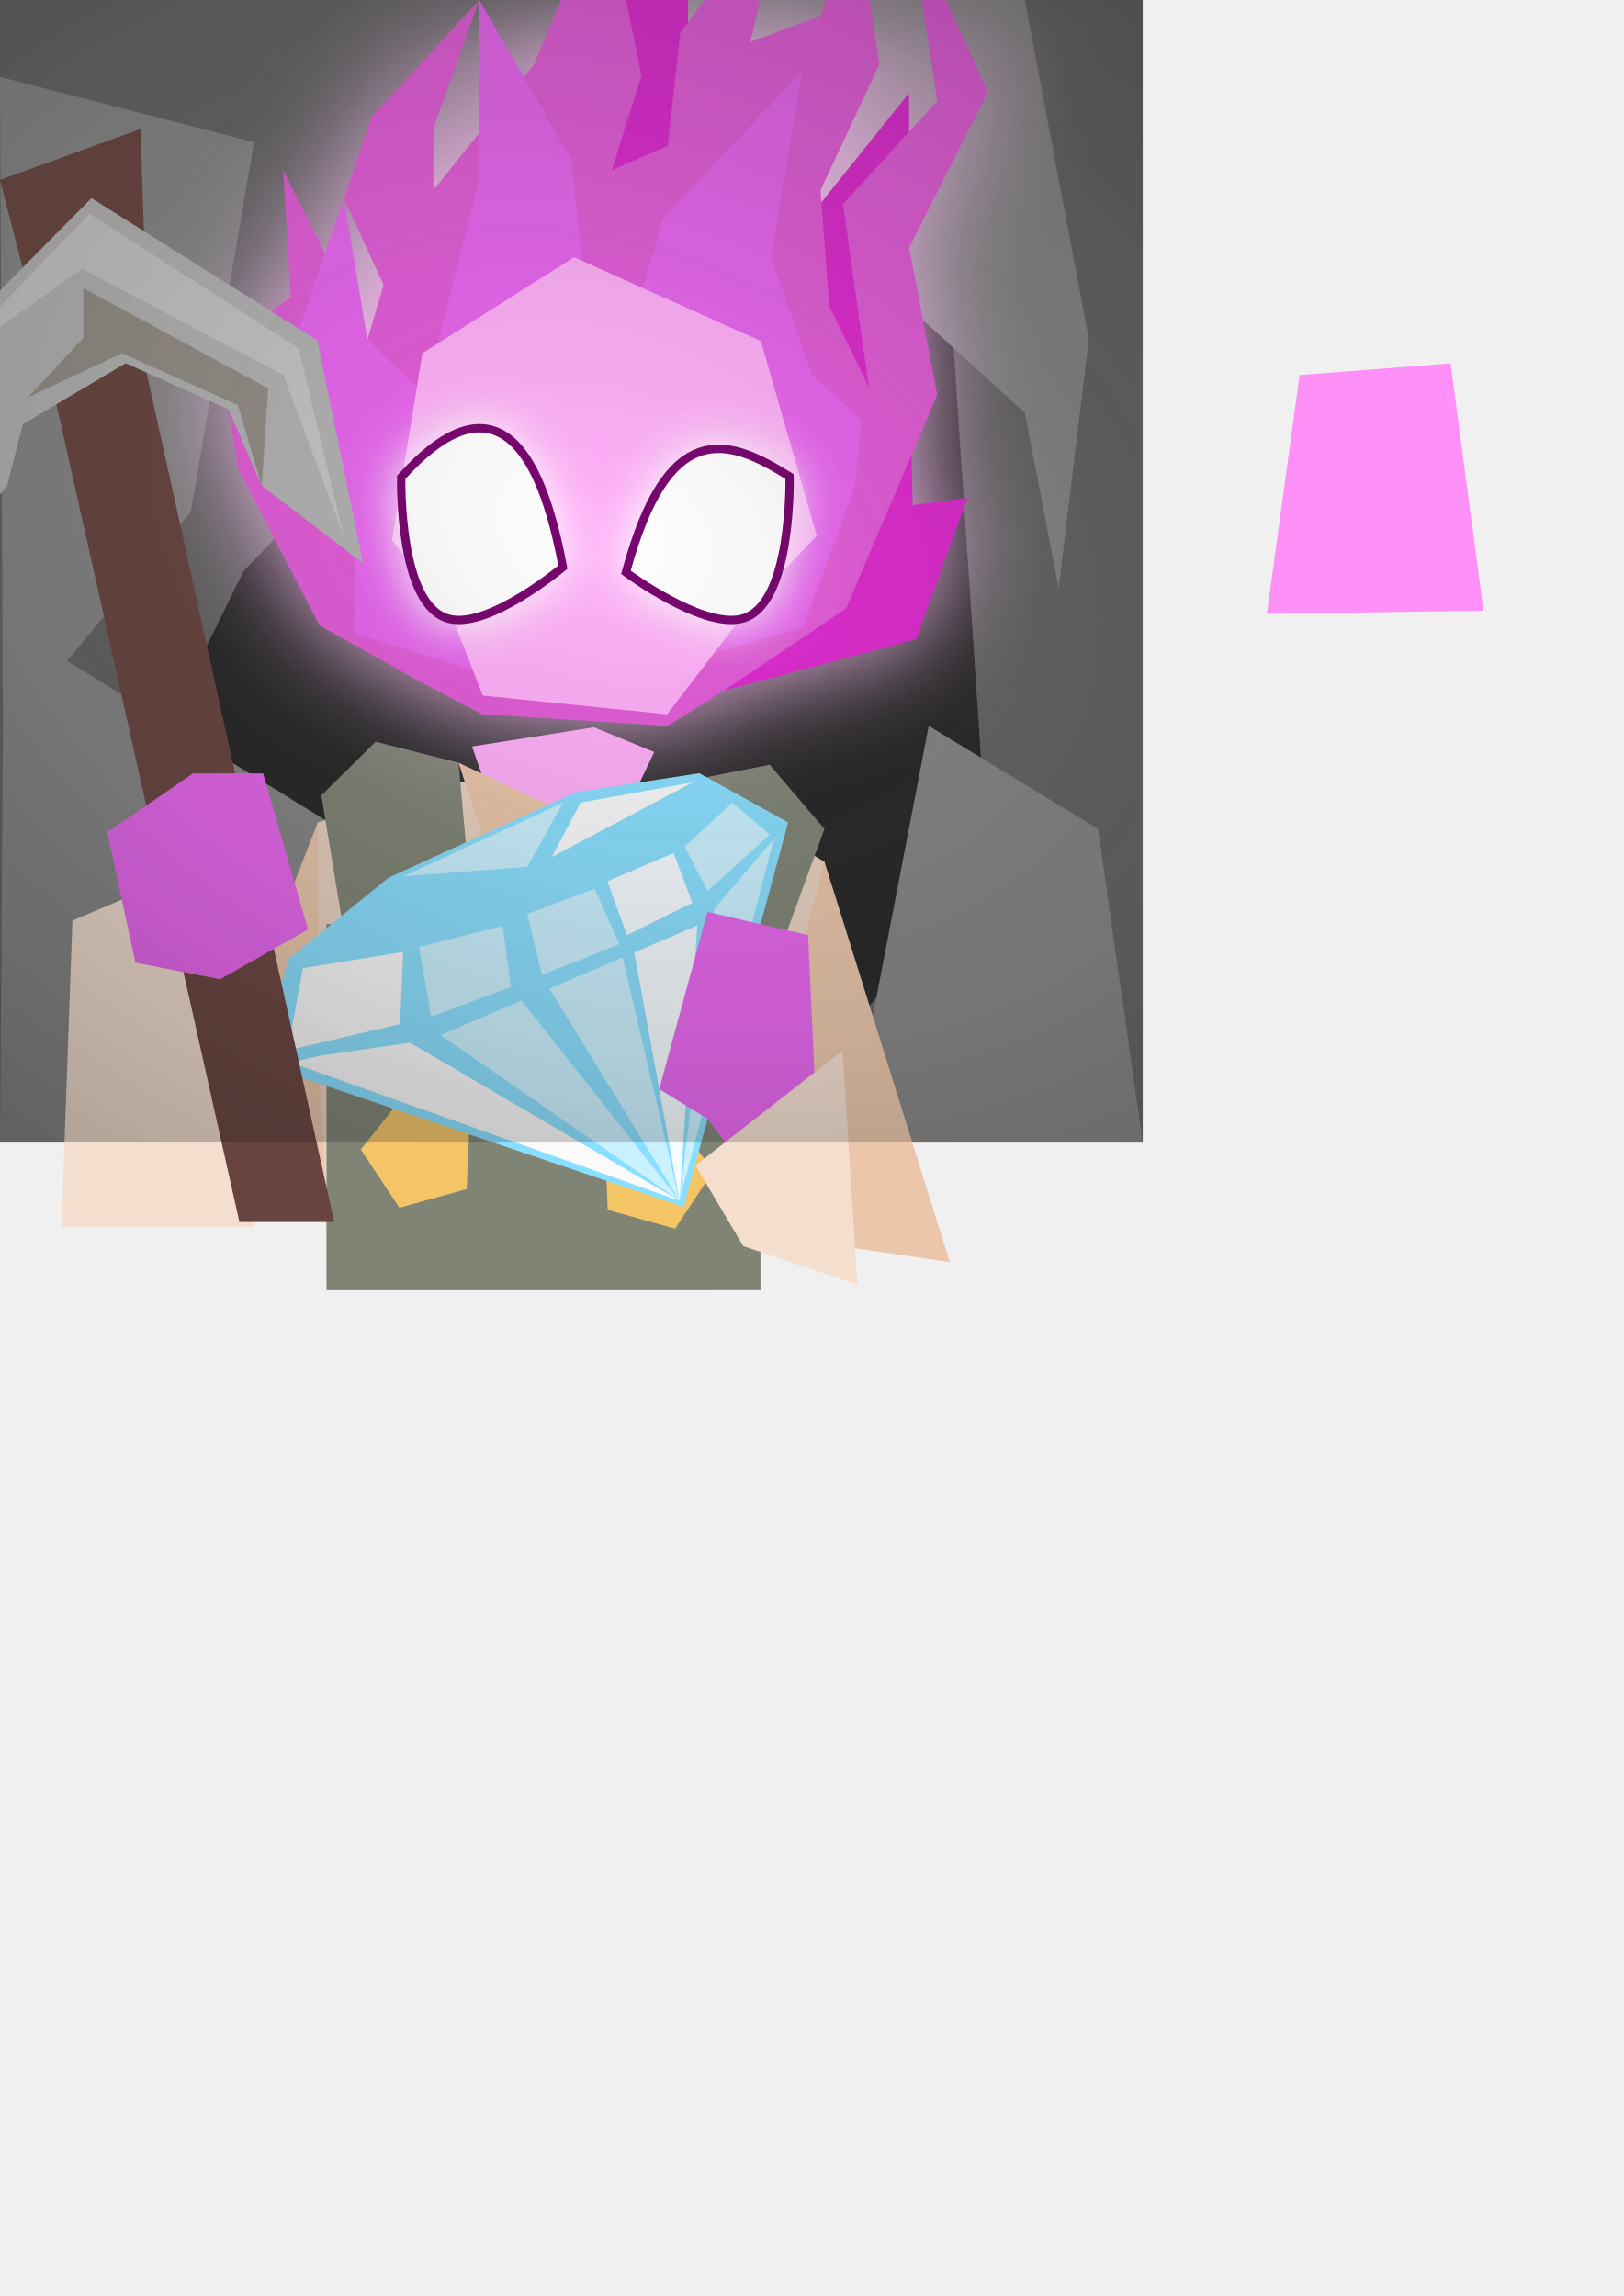
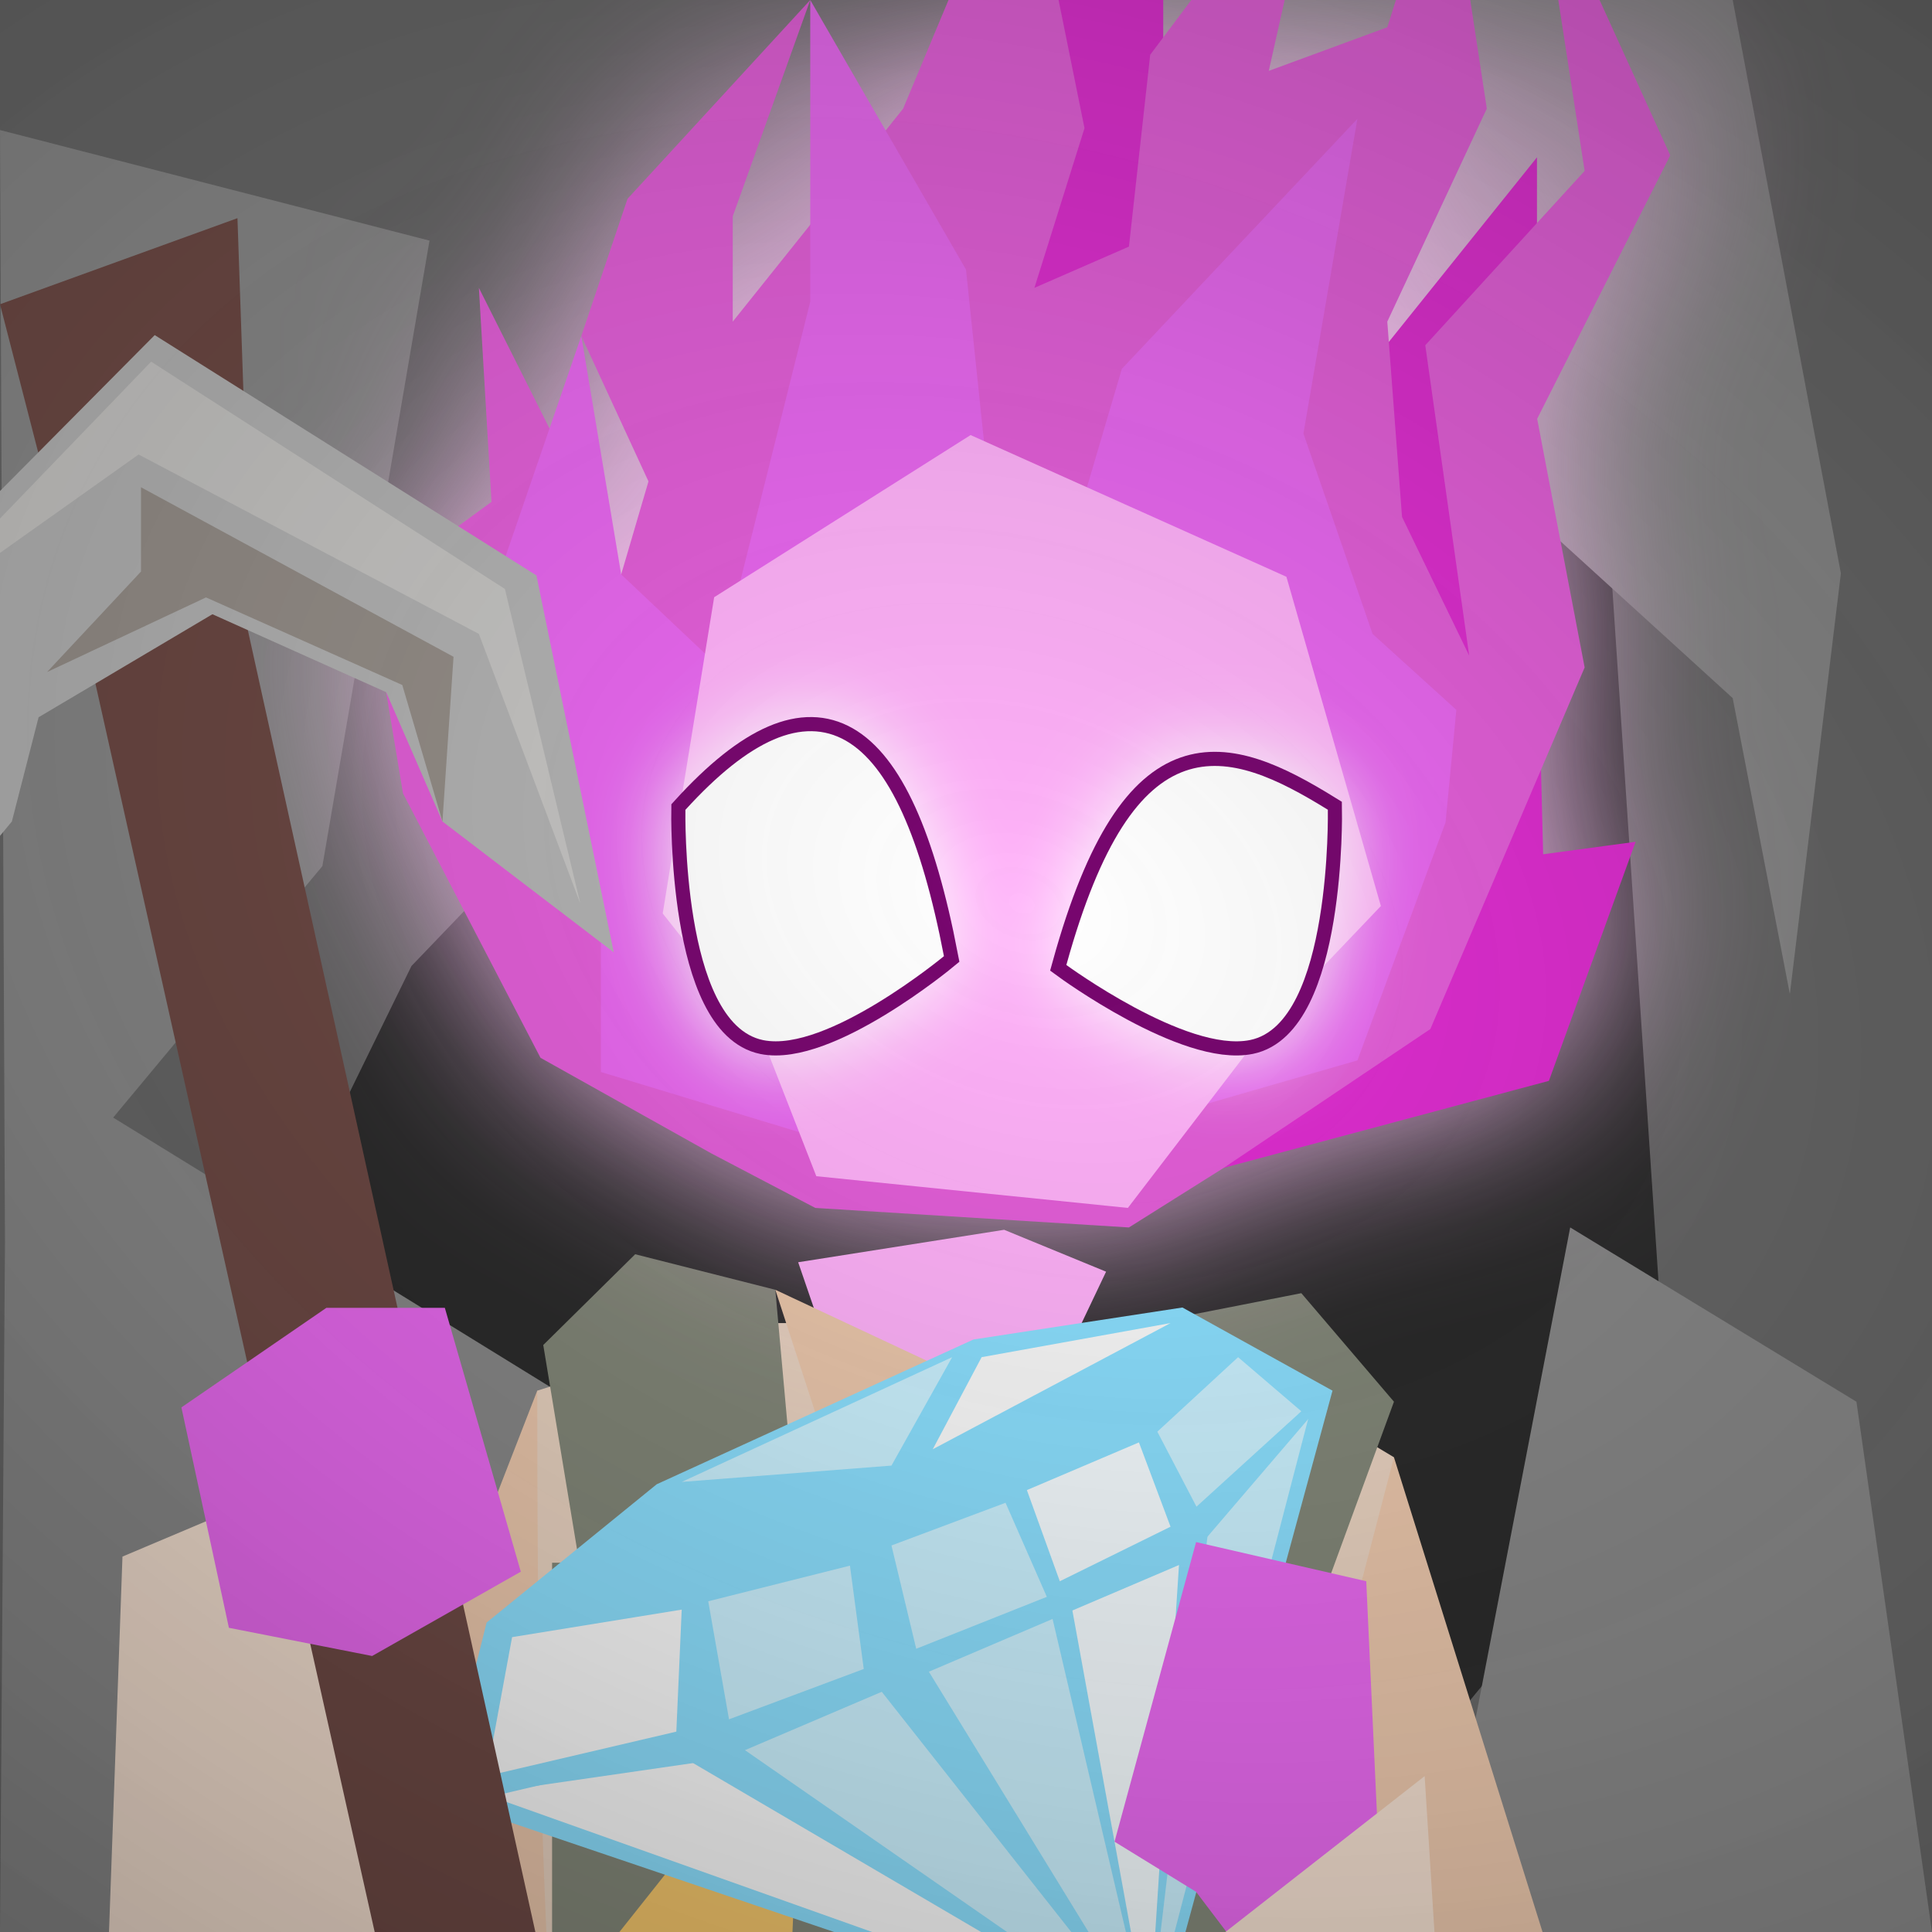
- <svg xmlns="http://www.w3.org/2000/svg" xmlns:xlink="http://www.w3.org/1999/xlink" width="210mm" height="297mm" viewBox="0 0 210 297" version="1.1" id="svg1" xml:space="preserve">
+ <svg xmlns="http://www.w3.org/2000/svg" xmlns:xlink="http://www.w3.org/1999/xlink" width="147.794mm" height="147.794mm" viewBox="0 0 147.794 147.794" version="1.1" id="svg1" xml:space="preserve">
  <defs id="defs1">
    <linearGradient id="linearGradient24">
      <stop style="stop-color:#484848;stop-opacity:0;" offset="0" id="stop25" />
      <stop style="stop-color:#030303;stop-opacity:1;" offset="1" id="stop24" />
    </linearGradient>
    <radialGradient xlink:href="#linearGradient24" id="radialGradient25" cx="78.165" cy="69.128" fx="78.165" fy="69.128" r="73.897" gradientUnits="userSpaceOnUse" gradientTransform="matrix(0.616159,-1.560679,2.163654,0.8541855,-119.5675,132.07)" />
    <filter style="color-interpolation-filters:sRGB" id="filter25" x="-0.158" y="-0.145" width="1.316" height="1.291">
      <feGaussianBlur stdDeviation="6.558" id="feGaussianBlur25" />
    </filter>
    <filter style="color-interpolation-filters:sRGB" id="filter26" x="-0.178" y="-0.368" width="1.355" height="1.737">
      <feGaussianBlur stdDeviation="3.084" id="feGaussianBlur26" />
    </filter>
  </defs>
  <g id="layer1">
    <rect style="font-variation-settings:'wdth' 87, 'wght' 700;fill:#636363;fill-opacity:1;stroke:none;stroke-width:2.163;stroke-linecap:square;stroke-dasharray:none;stroke-opacity:1;paint-order:markers stroke fill" id="rect20" width="147.794" height="147.794" x="0" y="0" />
    <path id="path20" style="font-variation-settings:'wdth' 87, 'wght' 700;fill:#262626;stroke-width:2.163;stroke-linecap:square;paint-order:markers stroke fill" d="m 31.477,73.897 51.268,-53.454 40.096,17.075 4.927,73.961 -22.437,27.247 -95.963,-19.651 z" />
    <path id="path22" style="font-variation-settings:'wdth' 87, 'wght' 700;fill:#858585;stroke-width:2.163;stroke-linecap:square;paint-order:markers stroke fill" d="m 120.117,93.897 21.897,13.332 5.78,40.566 h -38.061 z" />
    <path id="path21" style="font-variation-settings:'wdth' 87, 'wght' 700;fill:#858585;stroke-width:2.163;stroke-linecap:square;paint-order:markers stroke fill" d="M 136.92,76.037 132.548,53.404 73.897,0 h 58.651 l 8.276,43.86 z" />
    <path id="path21-8" style="font-variation-settings:'wdth' 87, 'wght' 700;fill:#858585;stroke-width:2.163;stroke-linecap:square;paint-order:markers stroke fill" d="M 0,9.948 32.857,18.407 24.662,66.255 8.658,85.492 109.733,147.794 H 0 L 0.382,95.036 Z" />
    <path id="rect19" style="font-variation-settings:'wdth' 87, 'wght' 700;fill:#ebc6aa;stroke-width:2.163;stroke-linecap:square;paint-order:markers stroke fill" d="m 90.461,125.646 16.174,-14.168 16.207,51.781 -20.908,-3.065 z" />
    <path id="rect19-5" style="font-variation-settings:'wdth' 87, 'wght' 700;fill:#ebc6aa;stroke-width:2.163;stroke-linecap:square;paint-order:markers stroke fill" d="M 56.279,121.61 41.099,106.383 21.434,156.952 42.501,155.304 Z" />
    <path id="rect16" style="font-variation-settings:'wdth' 87, 'wght' 700;fill:#f4dfcf;stroke-width:2.163;stroke-linecap:square;paint-order:markers stroke fill" d="m 9.369,119.075 15.292,-6.462 7.027,12.241 1.169,33.865 H 7.947 Z" />
    <path id="rect15" style="font-variation-settings:'wdth' 87, 'wght' 700;fill:#e9d2bf;stroke-width:2.163;stroke-linecap:square;paint-order:markers stroke fill" d="m 41.099,106.383 16.349,-5.169 H 89.542 L 106.635,111.478 92.188,166.892 H 42.234 c 0,-20.776 -1.135,-18.267 -1.135,-60.51 z" />
    <rect style="font-variation-settings:'wdth' 87, 'wght' 700;fill:#7f8475;fill-opacity:1;stroke:none;stroke-width:2.163;stroke-linecap:square;stroke-dasharray:none;stroke-opacity:1;paint-order:markers stroke fill" id="rect18" width="56.125" height="47.347" x="42.234" y="119.545" />
    <path id="rect17" style="font-variation-settings:'wdth' 87, 'wght' 700;fill:#7f8475;stroke-width:2.163;stroke-linecap:square;paint-order:markers stroke fill" d="m 41.558,102.891 7.033,-6.944 10.719,2.718 3.423,38.028 -14.142,8.742 z" />
    <path id="rect17-0" style="font-variation-settings:'wdth' 87, 'wght' 700;fill:#7f8475;stroke-width:2.163;stroke-linecap:square;paint-order:markers stroke fill" d="m 106.635,107.228 -7.087,-8.303 -11.656,2.288 -8.631,35.455 12.629,10.814 z" />
-     <path id="path2-9-3" style="font-variation-settings:'wdth' 87, 'wght' 700;mix-blend-mode:normal;fill:#ffc5f9;fill-opacity:1;stroke-width:1.363;stroke-linecap:square;paint-order:markers stroke fill;filter:url(#filter25);opacity:0.959" d="m 88.984,-14.305 -8.073,13.974 -2.68,-13.246 -9.144,21.885 -1.338,1.673 -5.767,-9.982 V 17.192 l -5.93,7.413 v -8.058 L 61.982,1.16e-5 48.002,15.21 l -3.533,10.487 5.138,11.129 -2.088,7.115 -3.049,-18.244 -2.434,7.081 -5.401,-10.759 0.963,16.372 -9.342,6.818 2.571,15.482 10.519,20.228 13.08,7.318 7.943,4.166 23.991,1.492 7.248,-4.557 24.879,-6.656 6.632,-18.288 -7.071,0.955 -0.164,-6.474 3.336,-7.819 -3.631,-19.021 10.18,-20.155 -10.18,-22.375 3.631,23.568 -3.643,3.986 v -5.026 l -11.336,14.123 -0.117,-1.553 7.613,-16.296 -3.116,-20.434 -4.497,14.21 -9.065,3.336 4.256,-18.997 -12.33,16.436 z" />
+     <path id="path2-9-3" style="font-variation-settings:'wdth' 87, 'wght' 700;opacity:0.959;mix-blend-mode:normal;fill:#ffc5f9;fill-opacity:1;stroke-width:1.363;stroke-linecap:square;paint-order:markers stroke fill;filter:url(#filter25)" d="m 88.984,-14.305 -8.073,13.974 -2.68,-13.246 -9.144,21.885 -1.338,1.673 -5.767,-9.982 V 17.192 l -5.93,7.413 v -8.058 L 61.982,1.16e-5 48.002,15.21 l -3.533,10.487 5.138,11.129 -2.088,7.115 -3.049,-18.244 -2.434,7.081 -5.401,-10.759 0.963,16.372 -9.342,6.818 2.571,15.482 10.519,20.228 13.08,7.318 7.943,4.166 23.991,1.492 7.248,-4.557 24.879,-6.656 6.632,-18.288 -7.071,0.955 -0.164,-6.474 3.336,-7.819 -3.631,-19.021 10.18,-20.155 -10.18,-22.375 3.631,23.568 -3.643,3.986 v -5.026 l -11.336,14.123 -0.117,-1.553 7.613,-16.296 -3.116,-20.434 -4.497,14.21 -9.065,3.336 4.256,-18.997 -12.33,16.436 z" />
    <path id="rect14" style="font-variation-settings:'wdth' 87, 'wght' 700;fill:#ffb0f9;stroke-width:2.163;stroke-linecap:square;paint-order:markers stroke fill" d="m 61.058,96.559 15.758,-2.482 7.797,3.204 -4.165,8.757 -17.063,-2.689 z" />
    <path id="path2-9" style="font-variation-settings:'wdth' 87, 'wght' 700;fill:#de2acf;stroke-width:1.363;stroke-linecap:square;paint-order:markers stroke fill" d="m 117.576,12.035 -14.128,17.603 -7.474,7.057 -6.99,-27.922 V -14.305 L 77.071,6.317 73.361,41.761 l 4.938,34.039 15.309,13.539 24.879,-6.656 6.632,-18.288 -7.071,0.955 -0.472,-18.639 z" />
    <path id="rect4" style="font-variation-settings:'wdth' 87, 'wght' 700;fill:#ff90f7;stroke-width:2.163;stroke-linecap:square;paint-order:markers stroke fill" d="m 168.085,48.507 19.528,-1.503 4.255,31.991 -28.017,0.401 z" />
    <path id="path1" style="font-variation-settings:'wdth' 87, 'wght' 700;fill:#e35cd8;stroke-width:1.363;stroke-linecap:square;paint-order:markers stroke fill" d="M 30.827,60.691 28.256,45.209 37.598,38.391 36.634,22.02 45.431,39.542 36.634,48.492 45.431,51.058 49.607,36.827 44.47,25.697 48.003,15.21 61.983,0 56.053,16.547 v 8.058 L 69.088,8.309 78.231,-13.576 82.962,9.804 l -3.832,12.216 7.231,-3.155 1.628,-14.677 13.326,-17.764 -4.256,18.997 9.066,-3.336 4.497,-14.21 3.116,20.434 -7.613,16.296 1.127,14.937 5.138,10.611 -3.36,-23.741 12.191,-13.337 -3.631,-23.568 10.18,22.375 -10.18,20.156 3.631,19.021 L 109.419,78.719 93.608,89.34 86.361,93.897 62.37,92.404 54.427,88.238 41.347,80.919 Z" />
-     <path id="path2" style="font-variation-settings:'wdth' 87, 'wght' 700;fill:#e865ef;stroke-width:1.363;stroke-linecap:square;paint-order:markers stroke fill;fill-opacity:1" d="m 44.47,25.697 3.049,18.245 7.474,7.057 6.99,-27.922 V 0 L 73.897,20.622 77.607,56.066 85.82,28.215 103.838,9.089 99.711,33.166 105,48.492 l 6.408,5.809 -0.827,8.611 -6.743,18.207 -31.169,8.986 L 45.968,82.005 V 68.73 l -9.333,-20.238 z" />
+     <path id="path2" style="font-variation-settings:'wdth' 87, 'wght' 700;fill:#e865ef;fill-opacity:1;stroke-width:1.363;stroke-linecap:square;paint-order:markers stroke fill" d="m 44.47,25.697 3.049,18.245 7.474,7.057 6.99,-27.922 V 0 L 73.897,20.622 77.607,56.066 85.82,28.215 103.838,9.089 99.711,33.166 105,48.492 l 6.408,5.809 -0.827,8.611 -6.743,18.207 -31.169,8.986 L 45.968,82.005 V 68.73 l -9.333,-20.238 z" />
    <path id="rect1" style="font-variation-settings:'wdth' 87, 'wght' 700;fill:#ffb0f9;fill-opacity:1;stroke-width:1.363;stroke-linecap:square;paint-order:markers stroke fill" d="M 62.446,89.977 58.381,79.568 50.696,69.88 54.632,45.686 74.248,33.282 98.408,44.121 l 7.226,25.188 -8.425,8.833 -10.929,14.261 z" />
-     <path id="path3-2" style="font-variation-settings:'wdth' 87, 'wght' 700;fill:#ffffff;stroke:#ffffff;stroke-width:2.663;stroke-linecap:square;paint-order:markers stroke fill;stroke-opacity:1;stroke-dasharray:none;filter:url(#filter26)" d="M 62.097 55.935 C 59.339 55.892 56.126 57.894 52.432 61.951 C 52.432 61.951 52.125 78.296 58.381 79.568 C 63.248 80.557 72.209 73.146 72.209 73.146 C 70.025 61.759 66.693 56.007 62.097 55.935 z M 93.249 58.6 C 88.842 58.418 84.858 61.952 81.574 73.819 C 81.574 73.819 90.762 80.549 95.629 79.559 C 101.885 78.288 101.578 61.942 101.578 61.942 C 98.689 60.156 95.893 58.709 93.249 58.6 z " />
+     <path id="path3-2" style="font-variation-settings:'wdth' 87, 'wght' 700;fill:#ffffff;stroke:#ffffff;stroke-width:2.663;stroke-linecap:square;stroke-dasharray:none;stroke-opacity:1;paint-order:markers stroke fill;filter:url(#filter26)" d="m 62.097,55.935 c -2.758,-0.043 -5.971,1.959 -9.665,6.016 0,0 -0.307,16.345 5.949,17.616 4.868,0.99 13.828,-6.422 13.828,-6.422 C 70.025,61.759 66.693,56.007 62.097,55.935 Z m 31.152,2.665 c -4.407,-0.182 -8.39,3.352 -11.674,15.219 0,0 9.187,6.73 14.055,5.741 C 101.885,78.288 101.578,61.942 101.578,61.942 98.689,60.156 95.893,58.709 93.249,58.6 Z" />
    <path id="path3" style="font-variation-settings:'wdth' 87, 'wght' 700;fill:#ffffff;stroke:#77056e;stroke-width:2.163;stroke-linecap:square;paint-order:markers stroke fill" d="m 58.381,79.568 c -6.256,-1.272 -5.949,-17.617 -5.949,-17.617 9.851,-10.819 16.282,-7.024 19.777,11.195 0,0 -8.96,7.412 -13.828,6.422 z" />
    <path id="path3-5" style="font-variation-settings:'wdth' 87, 'wght' 700;fill:#ffffff;stroke:#77056e;stroke-width:2.163;stroke-linecap:square;paint-order:markers stroke fill" d="m 95.629,79.56 c 6.256,-1.272 5.949,-17.617 5.949,-17.617 -7.705,-4.765 -14.75,-7.111 -20.004,11.876 0,0 9.187,6.73 14.055,5.741 z" />
    <path id="path23" style="font-variation-settings:'wdth' 87, 'wght' 700;fill:#ebc6aa;stroke-width:2.163;stroke-linecap:square;paint-order:markers stroke fill" d="m 62.354,108.005 -3.043,-9.34 13.002,6.092 z" />
    <path style="font-variation-settings:'wdth' 87, 'wght' 700;fill:#f4c567;fill-opacity:1;stroke:none;stroke-width:2.163;stroke-linecap:square;stroke-dasharray:none;stroke-opacity:1;paint-order:markers stroke fill" id="path24-3" d="m 47.874,141.094 8.466,3.158 -0.388,9.028 -8.706,2.421 -4.993,-7.531 z" transform="matrix(-1,0,0,1,134.5566,3.232775)" />
    <path style="font-variation-settings:'wdth' 87, 'wght' 700;fill:#f4c567;fill-opacity:1;stroke:none;stroke-width:2.163;stroke-linecap:square;stroke-dasharray:none;stroke-opacity:1;paint-order:markers stroke fill" id="path24" d="m 47.874,141.094 8.466,3.158 -0.388,9.028 -8.706,2.421 -4.993,-7.531 z" transform="translate(4.412262,0.528354)" />
    <path id="path5" style="font-variation-settings:'wdth' 87, 'wght' 700;fill:#89dfff;fill-opacity:1;stroke-width:2.163;stroke-linecap:square;paint-order:markers stroke fill" d="M 88.422,156.128 33.847,137.649 37.224,124.123 50.238,113.542 74.469,102.468 90.453,100.021 101.934,106.383 Z" />
    <path id="path6" style="font-variation-settings:'wdth' 87, 'wght' 700;fill:#caf1ff;fill-opacity:1;stroke-width:2.163;stroke-linecap:square;paint-order:markers stroke fill" d="M 87.891,155.324 53.71,131.609 66.075,127.673 Z" />
    <path id="path6-4" style="font-variation-settings:'wdth' 87, 'wght' 700;fill:#fafafa;fill-opacity:1;stroke-width:2.163;stroke-linecap:square;paint-order:markers stroke fill" d="M 87.891,155.324 37.577,137.433 51.735,134.118 Z" />
    <path id="path6-5" style="font-variation-settings:'wdth' 87, 'wght' 700;fill:#caf1ff;fill-opacity:1;stroke-width:2.163;stroke-linecap:square;paint-order:markers stroke fill" d="M 87.891,155.324 70.084,126.294 80.085,121.989 Z" />
    <path id="path6-5-4" style="font-variation-settings:'wdth' 87, 'wght' 700;fill:#f5fcff;fill-opacity:1;stroke-width:2.163;stroke-linecap:square;paint-order:markers stroke fill" d="m 87.891,155.324 2.57,-39.817 -8.947,4.834 z" />
    <path id="path6-5-4-5" style="font-variation-settings:'wdth' 87, 'wght' 700;fill:#caf1ff;fill-opacity:1;stroke-width:2.163;stroke-linecap:square;paint-order:markers stroke fill" d="m 87.891,155.324 12.525,-48.095 -7.583,6.386 z" />
-     <path id="path7" style="font-variation-settings:'wdth' 87, 'wght' 700;fill:#89dfff;stroke-width:2.163;stroke-linecap:square;paint-order:markers stroke fill;fill-opacity:1" d="M 55.523,134.508 33.847,137.649 101.934,106.383 90.698,119.504 Z" />
-     <path id="path8" style="font-variation-settings:'wdth' 87, 'wght' 700;fill:#fafafa;stroke-width:2.163;stroke-linecap:square;paint-order:markers stroke fill;fill-opacity:1" d="m 39.174,125.238 12.975,-2.106 -0.411,9.334 -14.527,3.402 z" />
-     <path id="path8-1" style="font-variation-settings:'wdth' 87, 'wght' 700;fill:#caf1ff;stroke-width:2.163;stroke-linecap:square;paint-order:markers stroke fill;fill-opacity:1" d="m 54.179,122.495 10.84,-2.726 1.056,7.904 -10.307,3.851 z" />
-     <path id="path8-1-4" style="font-variation-settings:'wdth' 87, 'wght' 700;fill:#caf1ff;stroke-width:2.163;stroke-linecap:square;paint-order:markers stroke fill;fill-opacity:1" d="m 68.195,118.226 8.726,-3.267 3.16,7.196 -9.992,3.972 z" />
-     <path id="path8-1-4-2" style="font-variation-settings:'wdth' 87, 'wght' 700;fill:#f5fcff;stroke-width:2.163;stroke-linecap:square;paint-order:markers stroke fill;fill-opacity:1" d="m 78.555,113.989 8.571,-3.648 2.417,6.448 -8.47,4.173 z" />
-     <path id="path8-1-4-0" style="font-variation-settings:'wdth' 87, 'wght' 700;fill:#caf1ff;stroke-width:2.163;stroke-linecap:square;paint-order:markers stroke fill;fill-opacity:1" d="m 88.534,109.521 6.177,-5.699 4.836,4.138 -8.019,7.297 z" />
+     <path id="path7" style="font-variation-settings:'wdth' 87, 'wght' 700;fill:#89dfff;fill-opacity:1;stroke-width:2.163;stroke-linecap:square;paint-order:markers stroke fill" d="M 55.523,134.508 33.847,137.649 101.934,106.383 90.698,119.504 Z" />
+     <path id="path8" style="font-variation-settings:'wdth' 87, 'wght' 700;fill:#fafafa;fill-opacity:1;stroke-width:2.163;stroke-linecap:square;paint-order:markers stroke fill" d="m 39.174,125.238 12.975,-2.106 -0.411,9.334 -14.527,3.402 z" />
+     <path id="path8-1" style="font-variation-settings:'wdth' 87, 'wght' 700;fill:#caf1ff;fill-opacity:1;stroke-width:2.163;stroke-linecap:square;paint-order:markers stroke fill" d="m 54.179,122.495 10.84,-2.726 1.056,7.904 -10.307,3.851 z" />
+     <path id="path8-1-4" style="font-variation-settings:'wdth' 87, 'wght' 700;fill:#caf1ff;fill-opacity:1;stroke-width:2.163;stroke-linecap:square;paint-order:markers stroke fill" d="m 68.195,118.226 8.726,-3.267 3.16,7.196 -9.992,3.972 z" />
+     <path id="path8-1-4-2" style="font-variation-settings:'wdth' 87, 'wght' 700;fill:#f5fcff;fill-opacity:1;stroke-width:2.163;stroke-linecap:square;paint-order:markers stroke fill" d="m 78.555,113.989 8.571,-3.648 2.417,6.448 -8.47,4.173 z" />
+     <path id="path8-1-4-0" style="font-variation-settings:'wdth' 87, 'wght' 700;fill:#caf1ff;fill-opacity:1;stroke-width:2.163;stroke-linecap:square;paint-order:markers stroke fill" d="m 88.534,109.521 6.177,-5.699 4.836,4.138 -8.019,7.297 z" />
    <path id="path9" style="font-variation-settings:'wdth' 87, 'wght' 700;fill:#fafafa;stroke-width:2.163;stroke-linecap:square;paint-order:markers stroke fill" d="m 71.355,110.864 3.738,-7.043 14.449,-2.608 z" />
-     <path id="path9-4" style="font-variation-settings:'wdth' 87, 'wght' 700;fill:#caf1ff;stroke-width:2.163;stroke-linecap:square;paint-order:markers stroke fill;fill-opacity:1" d="m 68.195,112.115 4.641,-8.293 -20.686,9.542 z" />
+     <path id="path9-4" style="font-variation-settings:'wdth' 87, 'wght' 700;fill:#caf1ff;fill-opacity:1;stroke-width:2.163;stroke-linecap:square;paint-order:markers stroke fill" d="m 68.195,112.115 4.641,-8.293 -20.686,9.542 z" />
    <path id="path10" style="font-variation-settings:'wdth' 87, 'wght' 700;fill:#e865ef;stroke-width:2.163;stroke-linecap:square;paint-order:markers stroke fill" d="m 96.737,151.631 -5.239,-6.91 -6.238,-3.835 6.238,-22.92 13.017,2.995 1.118,24.312 z" />
    <path id="rect11" style="font-variation-settings:'wdth' 87, 'wght' 700;fill:#69443f;stroke-width:2.163;stroke-linecap:square;paint-order:markers stroke fill" d="M 6.098,46.924 16.545,37.274 43.225,158.072 H 30.962 Z" />
    <path id="rect10" style="font-variation-settings:'wdth' 87, 'wght' 700;fill:#e865ef;stroke-width:2.163;stroke-linecap:square;paint-order:markers stroke fill" d="m 13.877,107.663 11.091,-7.617 h 9.061 l 5.811,20.186 -11.374,6.448 -10.956,-2.157 z" />
    <path id="rect12" style="font-variation-settings:'wdth' 87, 'wght' 700;fill:#69443f;stroke-width:2.163;stroke-linecap:square;paint-order:markers stroke fill" d="M 0,23.274 18.165,16.689 19.145,45.272 6.098,46.924 Z" />
    <path id="path11" style="font-variation-settings:'wdth' 87, 'wght' 700;fill:#b2b2b2;stroke-width:2.163;stroke-linecap:square;paint-order:markers stroke fill" d="m 33.847,62.843 -4.305,-9.893 -20.172,-9.048 2.466,-18.268 29.198,18.383 5.916,28.834 z" />
    <path id="path11-3" style="font-variation-settings:'wdth' 87, 'wght' 700;fill:#b2b2b2;stroke-width:2.163;stroke-linecap:square;paint-order:markers stroke fill" d="M 0.908,62.843 2.952,54.869 19.145,45.272 11.835,25.634 -9.566,47.203 -10.001,76.037 Z" />
-     <path id="path12" style="font-variation-settings:'wdth' 87, 'wght' 700;fill:#c5c4c2;stroke-width:2.163;stroke-linecap:square;paint-order:markers stroke fill;fill-opacity:1" d="M 44.394,69.128 36.634,48.492 10.602,34.768 -8.025,47.996 11.561,27.667 38.624,45.053 Z" />
+     <path id="path12" style="font-variation-settings:'wdth' 87, 'wght' 700;fill:#c5c4c2;fill-opacity:1;stroke-width:2.163;stroke-linecap:square;paint-order:markers stroke fill" d="M 44.394,69.128 36.634,48.492 10.602,34.768 -8.025,47.996 11.561,27.667 38.624,45.053 Z" />
    <path id="path13" style="font-variation-settings:'wdth' 87, 'wght' 700;fill:#938c86;stroke-width:2.163;stroke-linecap:square;paint-order:markers stroke fill" d="M 10.786,37.274 34.694,50.243 33.847,62.843 30.774,52.401 15.758,45.701 3.6,51.409 10.786,43.722 Z" />
    <path id="rect13" style="font-variation-settings:'wdth' 87, 'wght' 700;fill:#f4dfcf;fill-opacity:1;stroke-width:2.163;stroke-linecap:square;paint-order:markers stroke fill" d="m 89.943,150.765 19.04,-14.896 1.907,30.309 -14.752,-4.977 z" />
    <rect style="font-variation-settings:'wdth' 87, 'wght' 700;opacity:0.349;fill:url(#radialGradient25);fill-opacity:1;stroke:none;stroke-width:2.163;stroke-linecap:square;stroke-dasharray:none;stroke-opacity:1;paint-order:markers stroke fill" id="rect24" width="147.794" height="147.794" x="4.7683716e-06" y="0" />
  </g>
</svg>
